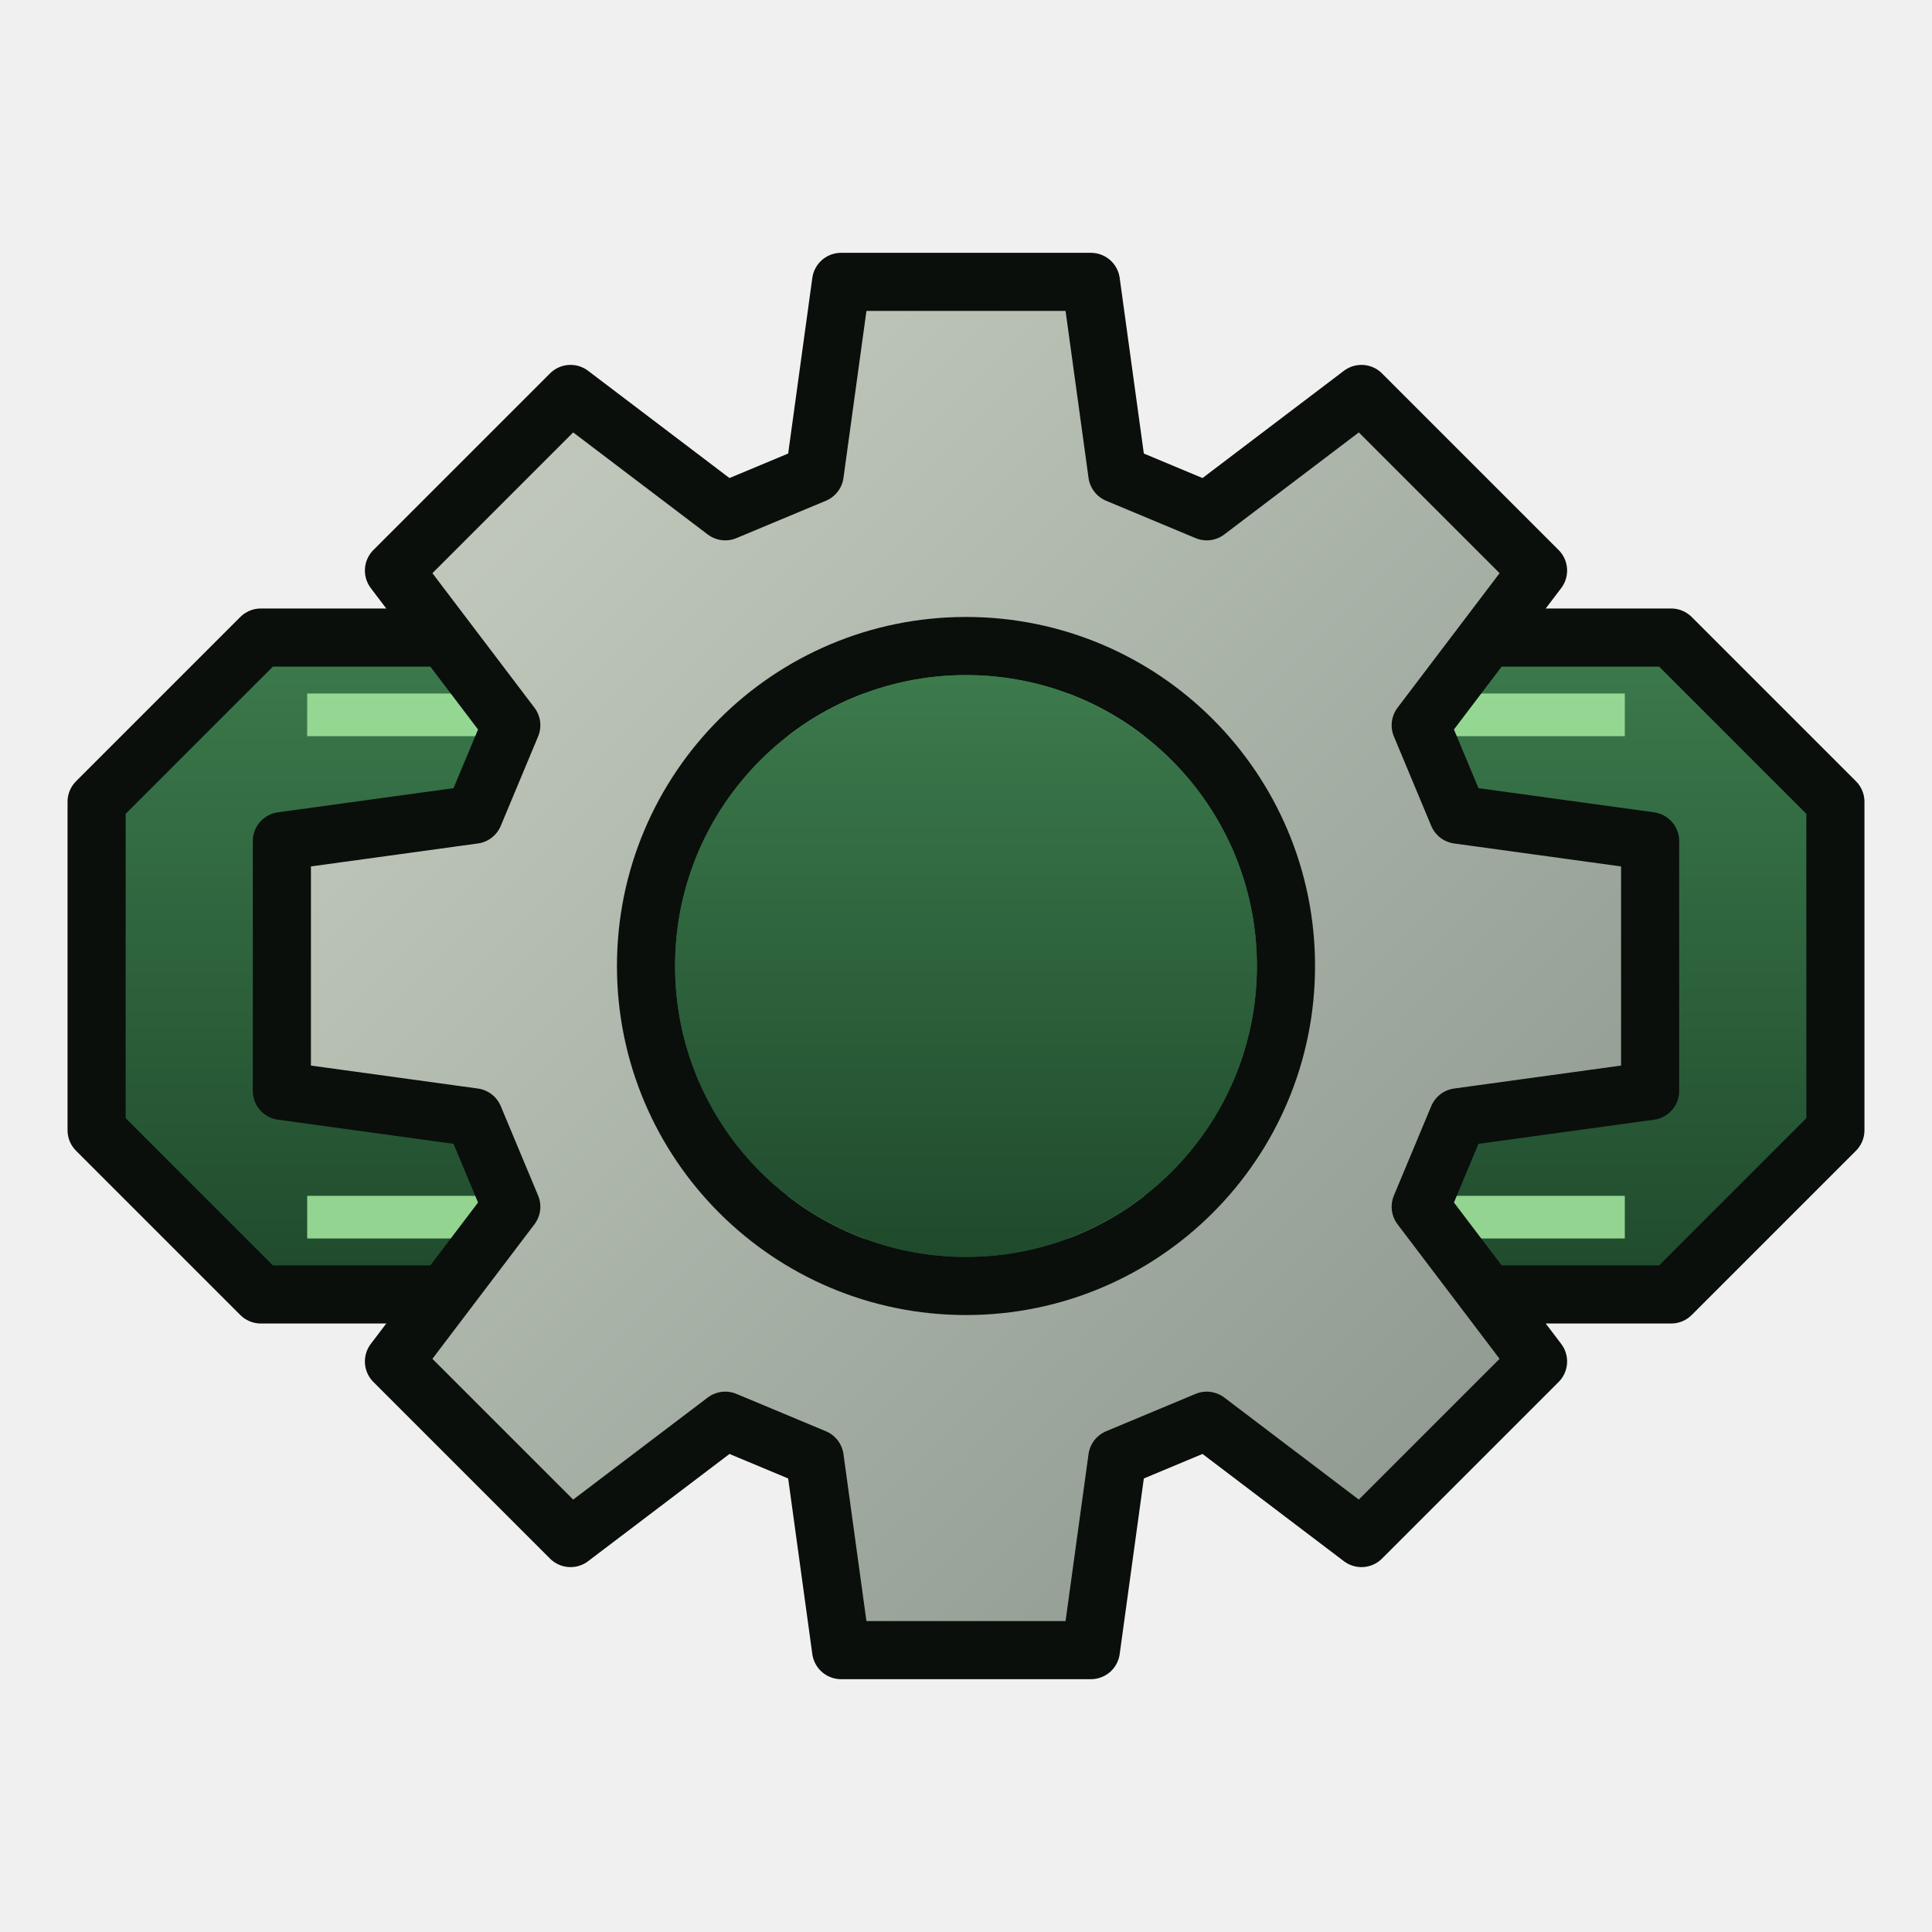
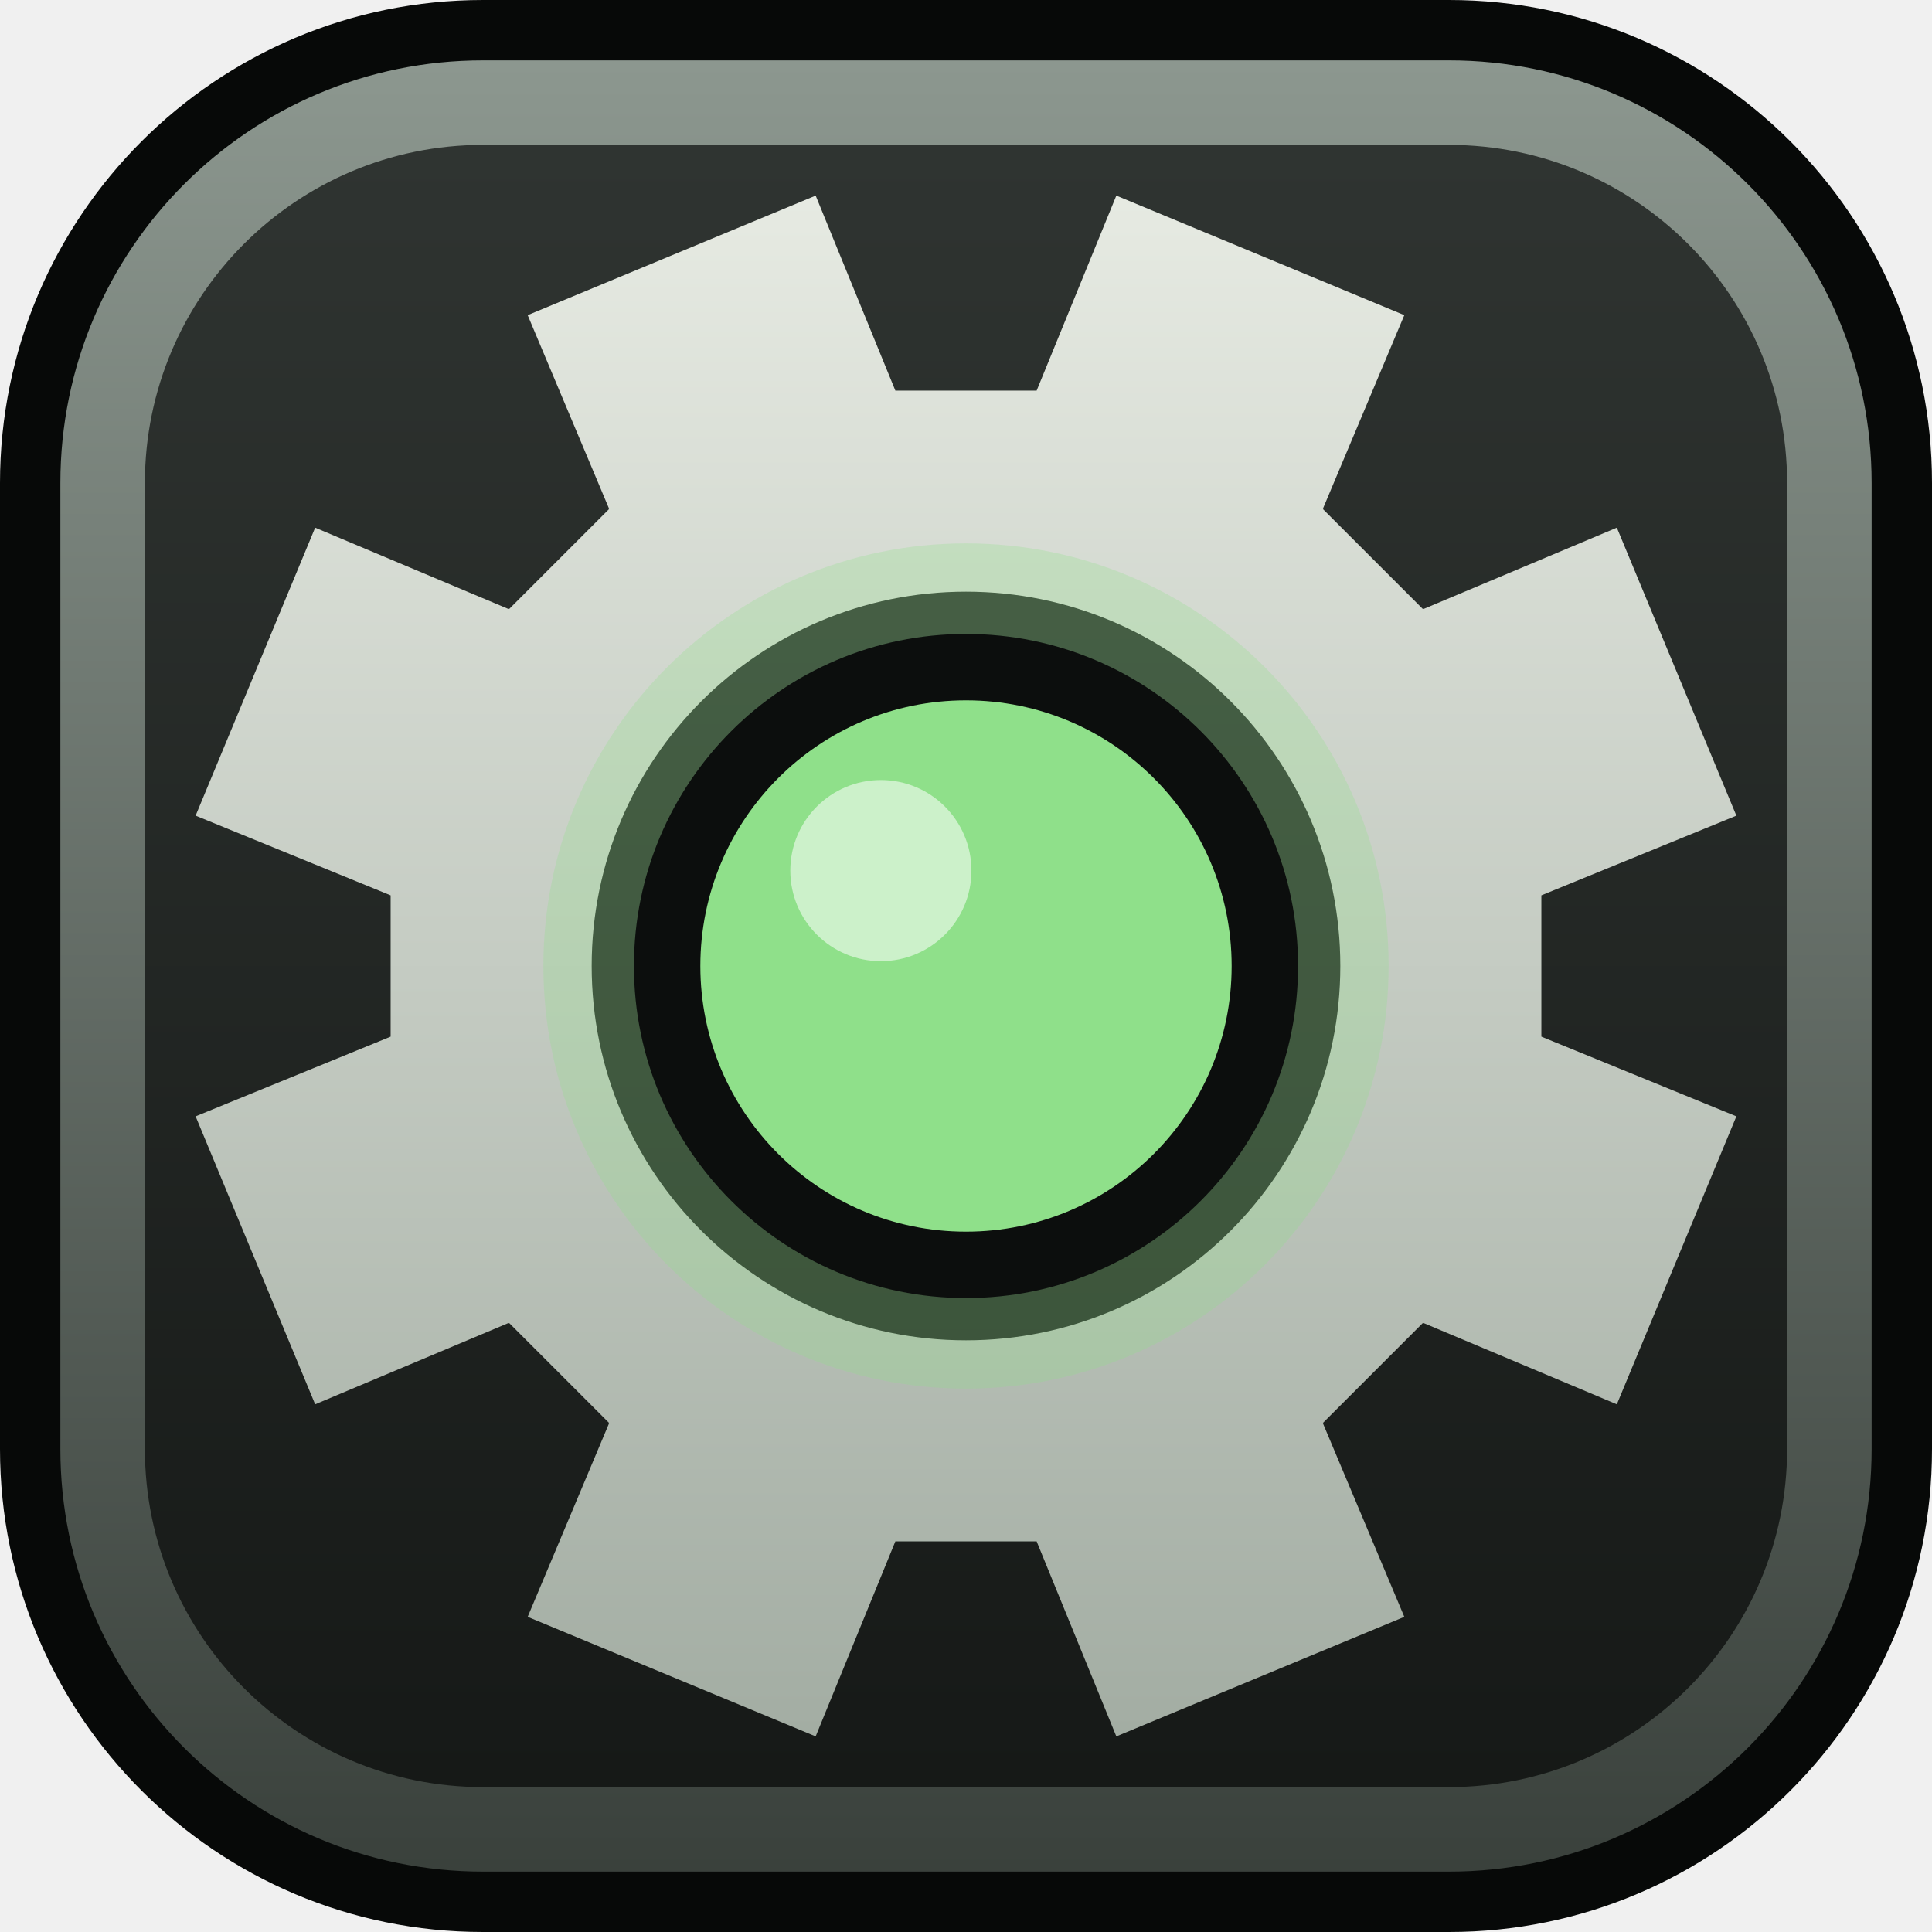
- <svg xmlns="http://www.w3.org/2000/svg" viewBox="0 0 512 512" width="512" height="512">
+ <svg xmlns="http://www.w3.org/2000/svg" viewBox="0 0 32 32">
  <defs>
-     <linearGradient id="bg" x1="0" y1="0" x2="0.3" y2="1">
-       <stop offset="0" stop-color="#1A1F21" />
-       <stop offset="1" stop-color="#060808" />
+     <linearGradient id="kh" x1="0" y1="0" x2="0" y2="1">
+       <stop offset="0" stop-color="#8C978F" />
+       <stop offset="1" stop-color="#3A413C" />
    </linearGradient>
-     <linearGradient id="pl" x1="0" y1="0" x2="0" y2="1">
-       <stop offset="0" stop-color="#3C7A4C" />
-       <stop offset="1" stop-color="#1F4A2C" />
-     </linearGradient>
-     <linearGradient id="st" x1="0" y1="0" x2="1" y2="1">
-       <stop offset="0" stop-color="#CBD2C4" />
-       <stop offset="1" stop-color="#87928A" />
+     <linearGradient id="kf" x1="0" y1="0" x2="0" y2="1">
+       <stop offset="0" stop-color="#2F3431" />
+       <stop offset="1" stop-color="#161917" />
    </linearGradient>
  </defs>
-   <path d="M 69.12 168.96 L 442.88 168.96 L 486.4 212.48 L 486.4 299.52 L 442.88 343.04 L 69.12 343.04 L 25.6 299.52 L 25.6 212.48 Z" fill="url(#pl)" stroke="#0A0F0B" stroke-width="15.4" stroke-linejoin="round" />
-   <path d="M 81.408 189.44 L 430.592 189.44 M 81.408 322.56 L 430.592 322.56" fill="none" stroke="#9FE29A" stroke-opacity="0.9" stroke-width="11.3" />
-   <path d="M 215.9 125.6 L 222.9 74.7 L 289.1 74.7 L 296.1 125.6 L 319.8 135.5 L 360.8 104.4 L 407.6 151.2 L 376.5 192.2 L 386.4 215.9 L 437.3 222.9 L 437.3 289.1 L 386.4 296.1 L 376.5 319.8 L 407.6 360.8 L 360.8 407.6 L 319.8 376.5 L 296.1 386.4 L 289.1 437.3 L 222.9 437.3 L 215.9 386.4 L 192.2 376.5 L 151.2 407.6 L 104.4 360.8 L 135.5 319.8 L 125.6 296.1 L 74.7 289.1 L 74.7 222.9 L 125.6 215.9 L 135.5 192.2 L 104.4 151.2 L 151.2 104.4 L 192.2 135.5 Z M 171.2 256.0 A 84.8 84.8 0 1 0 340.8 256.0 A 84.8 84.8 0 1 0 171.2 256.0 Z" fill-rule="evenodd" fill="url(#st)" stroke="#0A0F0B" stroke-width="15.4" stroke-linejoin="round" />
-   <circle cx="256.0" cy="256.0" r="77.1" fill="url(#pl)" />
+   <path d="M8,0H24A8,8 0 0 1 32,8V24A8,8 0 0 1 24,32H8A8,8 0 0 1 0,24V8A8,8 0 0 1 8,0Z" fill="#070908" />
+   <path d="M8,1H24A7,7 0 0 1 31,8V24A7,7 0 0 1 24,31H8A7,7 0 0 1 1,24V8A7,7 0 0 1 8,1Z" fill="url(#kh)" />
+   <path d="M8,2.4H24A5.6,5.6 0 0 1 29.6,8V24A5.6,5.6 0 0 1 24,29.6H8A5.6,5.6 0 0 1 2.4,24V8A5.6,5.6 0 0 1 8,2.4Z" fill="url(#kf)" />
+   <defs>
+     <linearGradient id="km" x1="0" y1="0" x2="0" y2="1">
+       <stop offset="0" stop-color="#E6EAE2" />
+       <stop offset="1" stop-color="#A3ADA3" />
+     </linearGradient>
+   </defs>
+   <path d="M25.53,17.17L28.76,18.49L26.78,23.26L23.57,21.91L21.91,23.57L23.26,26.78L18.49,28.76L17.17,25.53L14.83,25.53L13.51,28.76L8.74,26.78L10.09,23.57L8.43,21.91L5.22,23.26L3.24,18.49L6.47,17.17L6.47,14.83L3.24,13.51L5.22,8.74L8.43,10.09L10.09,8.43L8.74,5.22L13.51,3.24L14.83,6.47L17.17,6.47L18.49,3.24L23.26,5.22L21.91,8.43L23.57,10.09L26.78,8.74L28.76,13.51L25.53,14.83Z M9.8,16a6.2,6.2 0 1 0 12.4,0a6.2,6.2 0 1 0 -12.4,0Z" fill="url(#km)" fill-rule="evenodd" />
+   <circle cx="16" cy="16" r="7" fill="#8FE08A" opacity=".28" />
+   <circle cx="16" cy="16" r="5.5" fill="#0C0E0D" />
+   <circle cx="16" cy="16" r="4.4" fill="#8FE08A" />
+   <circle cx="14.59" cy="14.42" r="1.5" fill="#fff" opacity=".55" />
</svg>
